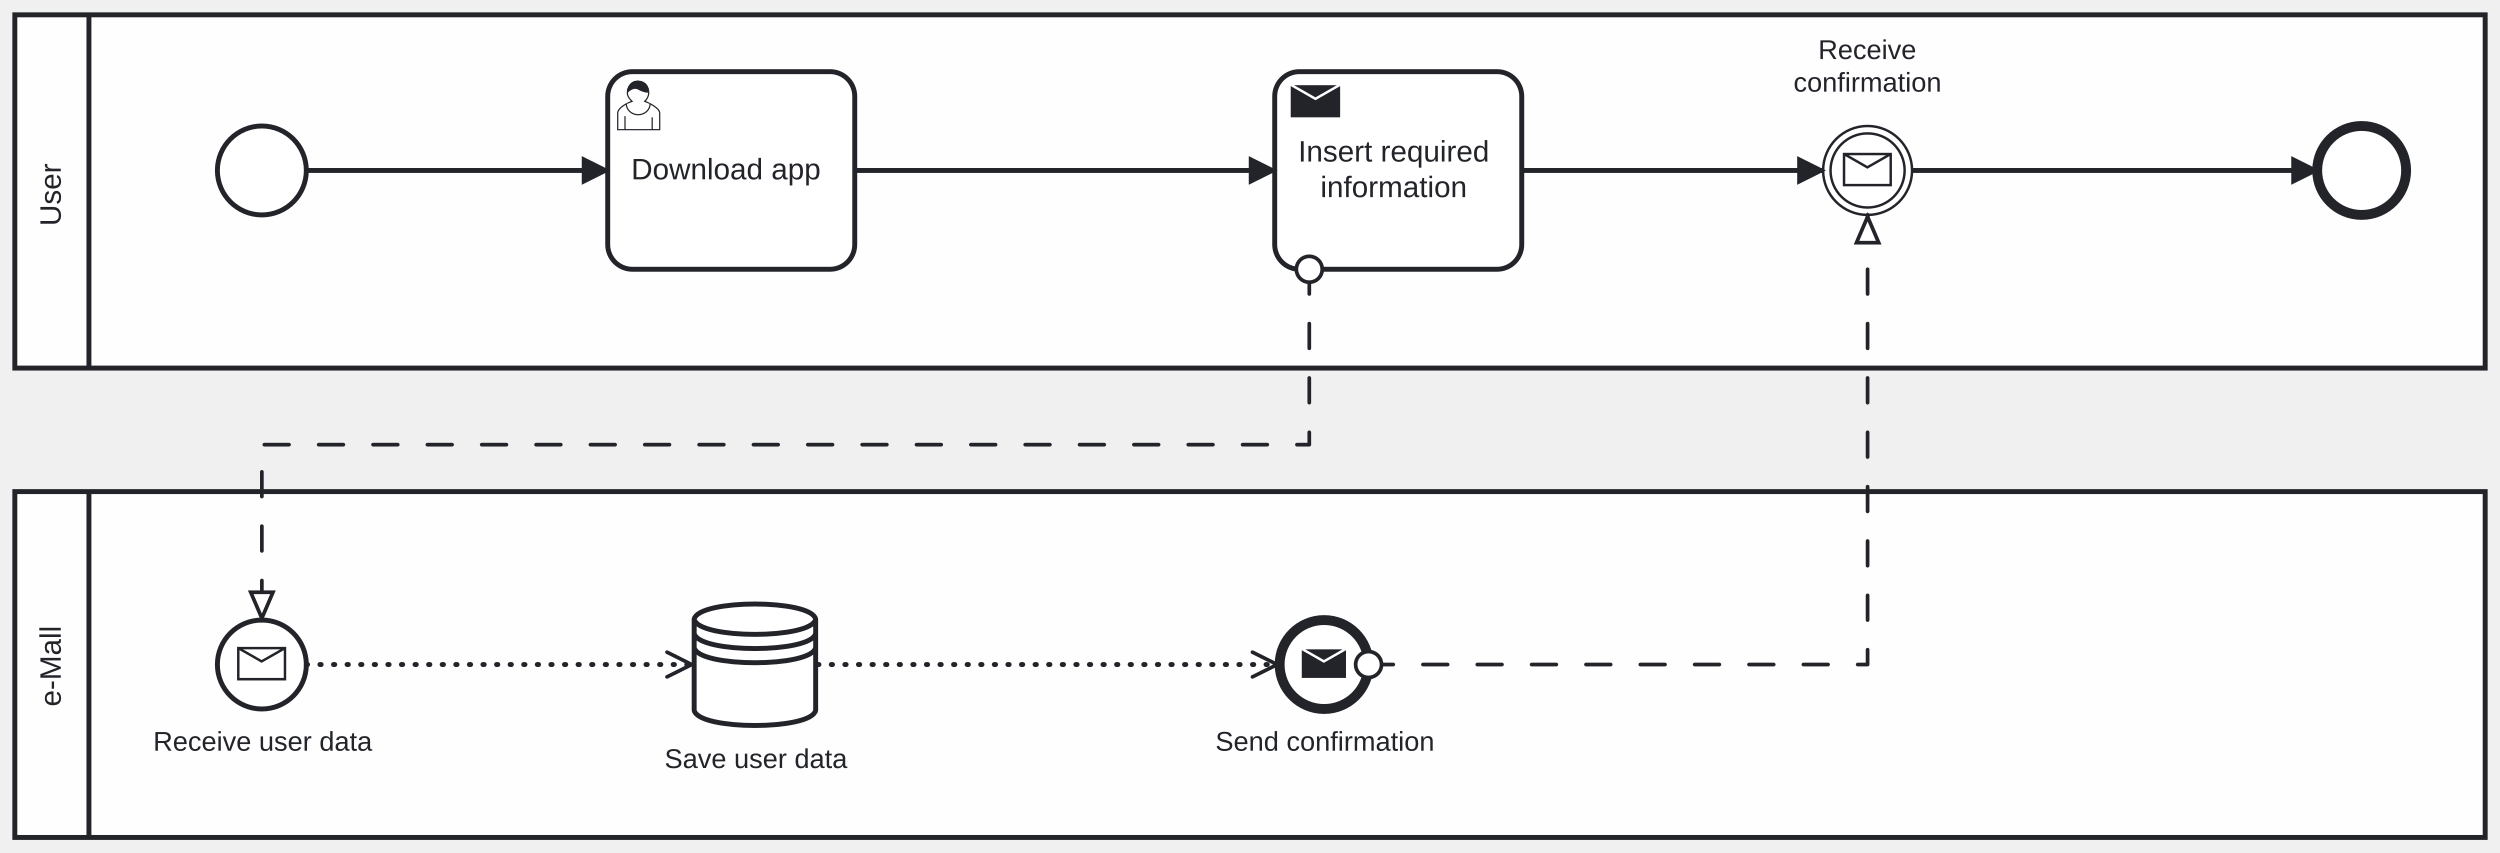
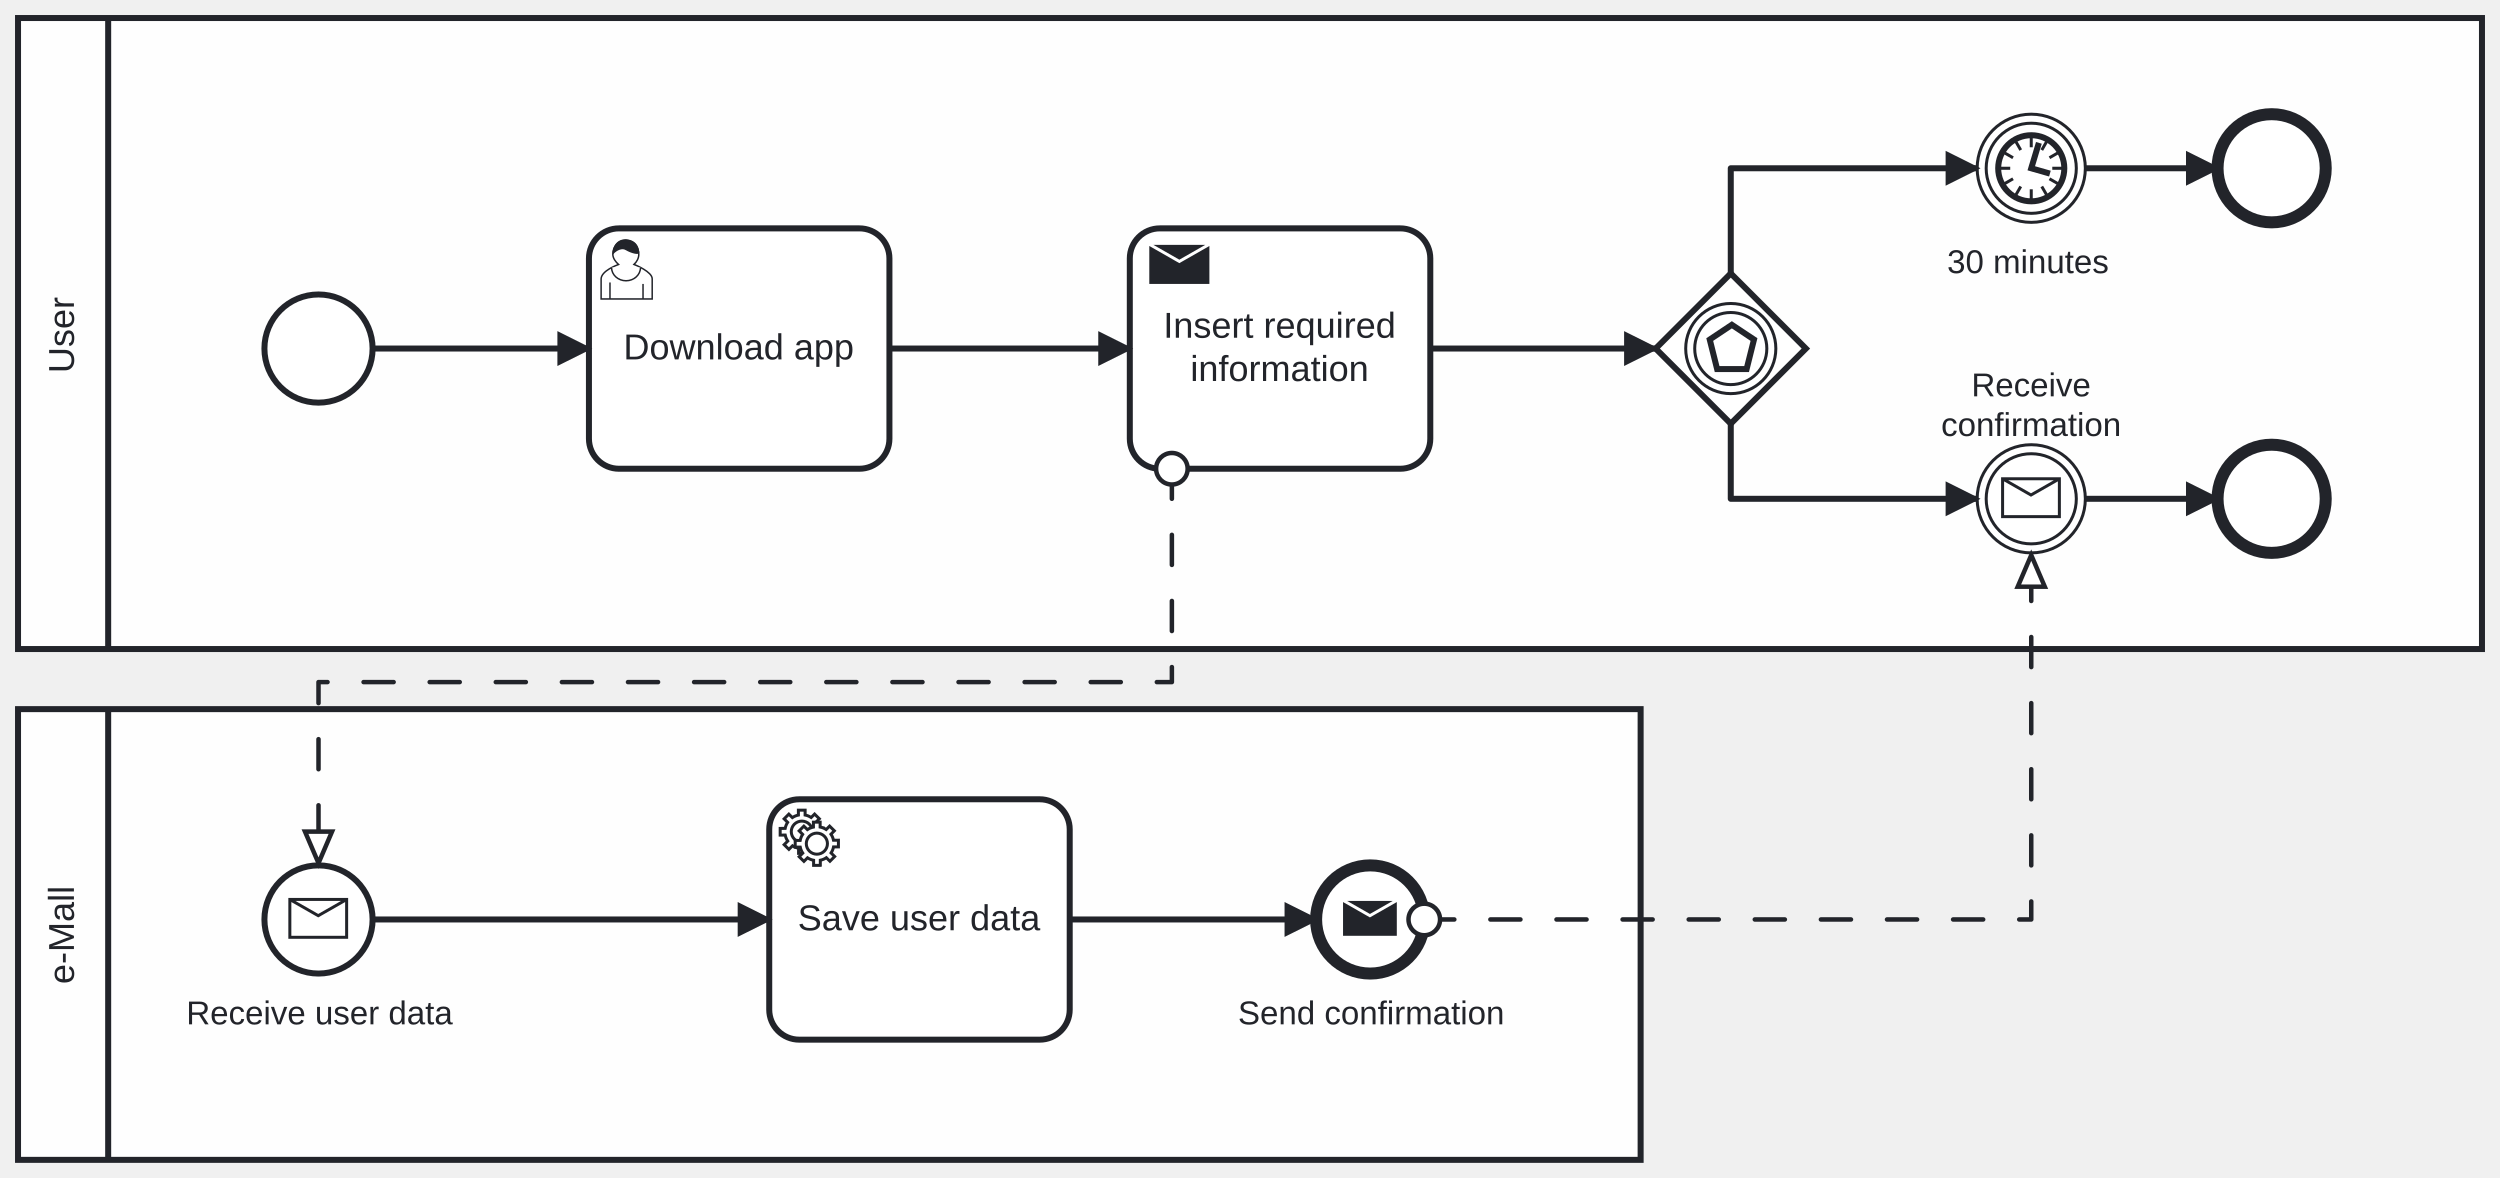
- <svg xmlns="http://www.w3.org/2000/svg" width="1012" height="345" viewBox="174 71 1012 345" version="1.1">
+ <svg xmlns="http://www.w3.org/2000/svg" width="832" height="392" viewBox="174 74 832 392" version="1.1">
  <defs>
-     <marker id="sequenceflow-end-white-hsl_225_10_15_-d8mnkv3muqk7wob5atovrkt5j" viewBox="0 0 20 20" refX="11" refY="10" markerWidth="10" markerHeight="10" orient="auto">
-       <path d="M 1 5 L 11 10 L 1 15 Z" style="fill: rgb(34, 36, 42); stroke-width: 1px; stroke-linecap: round; stroke-dasharray: 10000px, 1px; stroke: rgb(34, 36, 42);" />
+     <marker id="sequenceflow-end-white-hsl_225_10_15_-1q1x2jvhv36dce88lp3qdfdcn" viewBox="0 0 20 20" refX="11" refY="10" markerWidth="10" markerHeight="10" orient="auto">
+       <path d="M 1 5 L 11 10 L 1 15 Z" style="fill: rgb(34, 36, 42); stroke-width: 1px; stroke-linecap: round; stroke-dasharray: 10000, 1; stroke: rgb(34, 36, 42);" />
    </marker>
-     <marker id="association-end-white-hsl_225_10_15_-d8mnkv3muqk7wob5atovrkt5j" viewBox="0 0 20 20" refX="12" refY="10" markerWidth="10" markerHeight="10" orient="auto">
-       <path d="M 1 5 L 11 10 L 1 15" style="fill: none; stroke-width: 1.5px; stroke-linecap: round; stroke-dasharray: 10000px, 1px; stroke: rgb(34, 36, 42);" />
+     <marker id="association-end-white-hsl_225_10_15_-1q1x2jvhv36dce88lp3qdfdcn" viewBox="0 0 20 20" refX="12" refY="10" markerWidth="10" markerHeight="10" orient="auto">
+       <path d="M 1 5 L 11 10 L 1 15" style="fill: none; stroke-width: 1.5px; stroke-linecap: round; stroke-dasharray: 10000, 1; stroke: rgb(34, 36, 42);" />
    </marker>
-     <marker id="messageflow-end-white-hsl_225_10_15_-d8mnkv3muqk7wob5atovrkt5j" viewBox="0 0 20 20" refX="8.5" refY="5" markerWidth="20" markerHeight="20" orient="auto">
-       <path d="m 1 5 l 0 -3 l 7 3 l -7 3 z" style="fill: white; stroke-width: 1px; stroke-linecap: butt; stroke-dasharray: 10000px, 1px; stroke: rgb(34, 36, 42);" />
+     <marker id="messageflow-end-white-hsl_225_10_15_-1q1x2jvhv36dce88lp3qdfdcn" viewBox="0 0 20 20" refX="8.5" refY="5" markerWidth="20" markerHeight="20" orient="auto">
+       <path d="m 1 5 l 0 -3 l 7 3 l -7 3 z" style="fill: white; stroke-width: 1px; stroke-linecap: butt; stroke-dasharray: 10000, 1; stroke: rgb(34, 36, 42);" />
    </marker>
-     <marker id="messageflow-start-white-hsl_225_10_15_-d8mnkv3muqk7wob5atovrkt5j" viewBox="0 0 20 20" refX="6" refY="6" markerWidth="20" markerHeight="20" orient="auto">
-       <circle cx="6" cy="6" r="3.5" style="fill: white; stroke-width: 1px; stroke-linecap: round; stroke-dasharray: 10000px, 1px; stroke: rgb(34, 36, 42);" />
+     <marker id="messageflow-start-white-hsl_225_10_15_-1q1x2jvhv36dce88lp3qdfdcn" viewBox="0 0 20 20" refX="6" refY="6" markerWidth="20" markerHeight="20" orient="auto">
+       <circle cx="6" cy="6" r="3.5" style="fill: white; stroke-width: 1px; stroke-linecap: round; stroke-dasharray: 10000, 1; stroke: rgb(34, 36, 42);" />
    </marker>
  </defs>
  <g class="djs-group">
-     <g class="djs-element djs-shape" data-element-id="Participant_0b6j2oh" transform="matrix(1, 0, 0, 1, 180, 77)" style="display: block;">
-       <g class="djs-visual">
-         <rect x="0" y="0" width="1000" height="143" rx="0" ry="0" style="stroke: rgb(34, 36, 42); stroke-width: 2px; fill: white; fill-opacity: 0.95;" />
-         <polyline points="30,0 30,143 " style="fill: none; stroke: rgb(34, 36, 42); stroke-width: 2px;" />
-         <text style="font-family: Arial, sans-serif; font-size: 12px; font-weight: normal; fill: rgb(34, 36, 42);" lineHeight="1.2" class="djs-label" transform="matrix(-1.83697e-16, -1, 1, -1.83697e-16, 0, 143)">
-           <tspan x="57.5" y="18.6">User</tspan>
-         </text>
-       </g>
-       <rect x="-6" y="-6" rx="3" width="1012" height="155" style="fill: none;" class="djs-outline" />
-       <rect style="fill: none; stroke-opacity: 0; stroke: white; stroke-width: 15px;" class="djs-hit djs-hit-no-move" x="0" y="0" width="1000" height="143" />
-       <rect style="fill: none; stroke-opacity: 0; stroke: white; stroke-width: 15px;" class="djs-hit djs-hit-click-stroke" x="0" y="0" width="1000" height="143" />
-       <rect style="fill: none; stroke-opacity: 0; stroke: white; stroke-width: 15px;" class="djs-hit djs-hit-all" x="0" y="0" width="30" height="143" />
+     <g class="djs-element djs-shape" data-element-id="Participant_0b6j2oh" transform="matrix(1 0 0 1 180 80)" style="display: block;">
+       <g class="djs-visual">
+         <rect x="0" y="0" width="820" height="210" rx="0" ry="0" style="stroke: rgb(34, 36, 42); stroke-width: 2px; fill: white; fill-opacity: 0.95;" />
+         <polyline points="30,0 30,210 " style="fill: none; stroke: rgb(34, 36, 42); stroke-width: 2px;" />
+         <text lineHeight="1.2" class="djs-label" transform="matrix(-1.83697e-16 -1 1 -1.83697e-16 0 210)" style="font-family: Arial, sans-serif; font-size: 12px; font-weight: normal; fill: rgb(34, 36, 42);">
+           <tspan x="91.83" y="18.6">User</tspan>
+         </text>
+       </g>
+       <rect x="-6" y="-6" rx="3" width="832" height="222" class="djs-outline" style="fill: none;" />
+       <rect class="djs-hit djs-hit-no-move" x="0" y="0" width="820" height="210" style="fill: none; stroke-opacity: 0; stroke: white; stroke-width: 15px;" />
+       <rect class="djs-hit djs-hit-click-stroke" x="0" y="0" width="820" height="210" style="fill: none; stroke-opacity: 0; stroke: white; stroke-width: 15px;" />
+       <rect class="djs-hit djs-hit-all" x="0" y="0" width="30" height="210" style="fill: none; stroke-opacity: 0; stroke: white; stroke-width: 15px;" />
    </g>
    <g class="djs-children">
      <g class="djs-group">
-         <g class="djs-element djs-shape" data-element-id="Activity_0htmbsj" transform="matrix(1, 0, 0, 1, 420, 100)" style="display: block;">
+         <g class="djs-element djs-shape" data-element-id="Event_11c33mf" transform="matrix(1 0 0 1 262 172)" style="display: block;">
+           <g class="djs-visual">
+             <circle cx="18" cy="18" r="18" style="stroke: rgb(34, 36, 42); stroke-width: 2px; fill: white; fill-opacity: 0.95;" />
+           </g>
+           <rect class="djs-hit djs-hit-all" x="0" y="0" width="36" height="36" style="fill: none; stroke-opacity: 0; stroke: white; stroke-width: 15px;" />
+           <rect x="-6" y="-6" rx="3" width="48" height="48" class="djs-outline" style="fill: none;" />
+         </g>
+       </g>
+       <g class="djs-group">
+         <g class="djs-element djs-shape" data-element-id="Activity_0htmbsj" transform="matrix(1 0 0 1 370 150)" style="display: block;">
          <g class="djs-visual">
            <rect x="0" y="0" width="100" height="80" rx="10" ry="10" style="stroke: rgb(34, 36, 42); stroke-width: 2px; fill: white; fill-opacity: 0.95;" />
-             <text style="font-family: Arial, sans-serif; font-size: 12px; font-weight: normal; fill: rgb(34, 36, 42);" lineHeight="1.2" class="djs-label">
-               <tspan x="9.5" y="43.6">Download app</tspan>
+             <text lineHeight="1.2" class="djs-label" style="font-family: Arial, sans-serif; font-size: 12px; font-weight: normal; fill: rgb(34, 36, 42);">
+               <tspan x="11.476" y="43.6">Download app</tspan>
            </text>
            <path d="m 15,12 c 0.909,-0.845 1.594,-2.049 1.594,-3.385 0,-2.554 -1.805,-4.622 -4.357,-4.622 -2.552,0 -4.288,2.068 -4.288,4.622 0,1.348 0.974,2.562 1.896,3.405 -0.529,0.187 -5.669,2.097 -5.794,4.756 v 6.718 h 17 v -6.718 c 0,-2.298 -5.528,-4.595 -6.051,-4.776 zm -8,6 l 0,5.5 m 11,0 l 0,-5" style="fill: white; stroke-width: 0.5px; stroke: rgb(34, 36, 42);" />
            <path d="m 15,12 m 2.162,1.009 c 0,2.447 -2.158,4.431 -4.821,4.431 -2.665,0 -4.822,-1.981 -4.822,-4.431 " style="fill: white; stroke-width: 0.5px; stroke: rgb(34, 36, 42);" />
            <path d="m 15,12 m -6.9,-3.80 c 0,0 2.251,-2.358 4.274,-1.177 2.024,1.181 4.221,1.537 4.124,0.965 -0.098,-0.57 -0.117,-3.791 -4.191,-4.136 -3.575,0.001 -4.208,3.367 -4.207,4.348 z" style="fill: rgb(34, 36, 42); stroke-width: 0.5px; stroke: rgb(34, 36, 42);" />
          </g>
-           <rect style="fill: none; stroke-opacity: 0; stroke: white; stroke-width: 15px;" class="djs-hit djs-hit-all" x="0" y="0" width="100" height="80" />
-           <rect x="-6" y="-6" rx="3" width="112" height="92" style="fill: none;" class="djs-outline" />
-         </g>
-       </g>
-       <g class="djs-group">
-         <g class="djs-element djs-shape" data-element-id="Activity_1p8clp5" transform="matrix(1, 0, 0, 1, 690, 100)" style="display: block;">
+           <rect class="djs-hit djs-hit-all" x="0" y="0" width="100" height="80" style="fill: none; stroke-opacity: 0; stroke: white; stroke-width: 15px;" />
+           <rect x="-6" y="-6" rx="3" width="112" height="92" class="djs-outline" style="fill: none;" />
+         </g>
+       </g>
+       <g class="djs-group">
+         <g class="djs-element djs-shape" data-element-id="Activity_1p8clp5" transform="matrix(1 0 0 1 550 150)" style="display: block;">
          <g class="djs-visual">
            <rect x="0" y="0" width="100" height="80" rx="10" ry="10" style="stroke: rgb(34, 36, 42); stroke-width: 2px; fill: white; fill-opacity: 0.95;" />
-             <text style="font-family: Arial, sans-serif; font-size: 12px; font-weight: normal; fill: rgb(34, 36, 42);" lineHeight="1.2" class="djs-label">
-               <tspan x="9.5" y="36.4">Insert required </tspan>
-               <tspan x="18.5" y="50.8">information</tspan>
+             <text lineHeight="1.2" class="djs-label" style="font-family: Arial, sans-serif; font-size: 12px; font-weight: normal; fill: rgb(34, 36, 42);">
+               <tspan x="11.15" y="36.4">Insert required </tspan>
+               <tspan x="20.156" y="50.8">information</tspan>
            </text>
            <path d="m 5.985,4.998 l 0,14 l 21,0 l 0,-14 z l 10.5,6 l 10.5,-6" style="fill: rgb(34, 36, 42); stroke-width: 1px; stroke: white;" />
          </g>
-           <rect style="fill: none; stroke-opacity: 0; stroke: white; stroke-width: 15px;" class="djs-hit djs-hit-all" x="0" y="0" width="100" height="80" />
-           <rect x="-6" y="-6" rx="3" width="112" height="92" style="fill: none;" class="djs-outline" />
-         </g>
-       </g>
-       <g class="djs-group">
-         <g class="djs-element djs-shape" data-element-id="Event_15t6i8r" transform="matrix(1, 0, 0, 1, 912, 122)" style="display: block;">
+           <rect class="djs-hit djs-hit-all" x="0" y="0" width="100" height="80" style="fill: none; stroke-opacity: 0; stroke: white; stroke-width: 15px;" />
+           <rect x="-6" y="-6" rx="3" width="112" height="92" class="djs-outline" style="fill: none;" />
+         </g>
+       </g>
+       <g class="djs-group">
+         <g class="djs-element djs-shape" data-element-id="Gateway_097qzzl" transform="matrix(1 0 0 1 725 165)" style="display: block;">
+           <g class="djs-visual">
+             <polygon points="25,0 50,25 25,50 0,25" style="stroke: rgb(34, 36, 42); stroke-width: 2px; fill: white; fill-opacity: 0.95;" />
+             <circle cx="25" cy="25" r="15" style="stroke: rgb(34, 36, 42); stroke-width: 1px; fill: none;" />
+             <circle cx="25" cy="25" r="12" style="stroke: rgb(34, 36, 42); stroke-width: 1px; fill: none;" />
+             <path d="m 18,22 7.364,-4.909 7.364,4.909 -2.455,9.818 -9.818,0 z" style="fill: none; stroke-width: 2px; stroke: rgb(34, 36, 42);" />
+           </g>
+           <rect class="djs-hit djs-hit-all" x="0" y="0" width="50" height="50" style="fill: none; stroke-opacity: 0; stroke: white; stroke-width: 15px;" />
+           <rect x="-6" y="-6" rx="3" width="62" height="62" class="djs-outline" style="fill: none;" />
+         </g>
+       </g>
+       <g class="djs-group">
+         <g class="djs-element djs-shape" data-element-id="Event_0awhjdv" transform="matrix(1 0 0 1 832 112)" style="display: block;">
+           <g class="djs-visual">
+             <circle cx="18" cy="18" r="18" style="stroke: rgb(34, 36, 42); stroke-width: 1px; fill: white; fill-opacity: 0.95;" />
+             <circle cx="18" cy="18" r="15" style="stroke: rgb(34, 36, 42); stroke-width: 1px; fill: none;" />
+             <circle cx="18" cy="18" r="11" style="stroke: rgb(34, 36, 42); stroke-width: 2px; fill: white;" />
+             <path d="M 18,18 l 2.25,-7.5 m -2.25,7.5 l 5.25,1.5 " style="fill: none; stroke-width: 2px; stroke: rgb(34, 36, 42); stroke-linecap: square;" />
+             <path d="M 18,18 m 0,7.5 l -0,2.25 " transform="rotate(0,18,18)" style="fill: none; stroke-width: 1px; stroke: rgb(34, 36, 42); stroke-linecap: square;" />
+             <path d="M 18,18 m 0,7.5 l -0,2.25 " transform="rotate(30,18,18)" style="fill: none; stroke-width: 1px; stroke: rgb(34, 36, 42); stroke-linecap: square;" />
+             <path d="M 18,18 m 0,7.5 l -0,2.25 " transform="rotate(60,18,18)" style="fill: none; stroke-width: 1px; stroke: rgb(34, 36, 42); stroke-linecap: square;" />
+             <path d="M 18,18 m 0,7.5 l -0,2.25 " transform="rotate(90,18,18)" style="fill: none; stroke-width: 1px; stroke: rgb(34, 36, 42); stroke-linecap: square;" />
+             <path d="M 18,18 m 0,7.5 l -0,2.25 " transform="rotate(120,18,18)" style="fill: none; stroke-width: 1px; stroke: rgb(34, 36, 42); stroke-linecap: square;" />
+             <path d="M 18,18 m 0,7.5 l -0,2.25 " transform="rotate(150,18,18)" style="fill: none; stroke-width: 1px; stroke: rgb(34, 36, 42); stroke-linecap: square;" />
+             <path d="M 18,18 m 0,7.5 l -0,2.25 " transform="rotate(180,18,18)" style="fill: none; stroke-width: 1px; stroke: rgb(34, 36, 42); stroke-linecap: square;" />
+             <path d="M 18,18 m 0,7.5 l -0,2.25 " transform="rotate(210,18,18)" style="fill: none; stroke-width: 1px; stroke: rgb(34, 36, 42); stroke-linecap: square;" />
+             <path d="M 18,18 m 0,7.5 l -0,2.25 " transform="rotate(240,18,18)" style="fill: none; stroke-width: 1px; stroke: rgb(34, 36, 42); stroke-linecap: square;" />
+             <path d="M 18,18 m 0,7.5 l -0,2.25 " transform="rotate(270,18,18)" style="fill: none; stroke-width: 1px; stroke: rgb(34, 36, 42); stroke-linecap: square;" />
+             <path d="M 18,18 m 0,7.5 l -0,2.25 " transform="rotate(300,18,18)" style="fill: none; stroke-width: 1px; stroke: rgb(34, 36, 42); stroke-linecap: square;" />
+             <path d="M 18,18 m 0,7.5 l -0,2.25 " transform="rotate(330,18,18)" style="fill: none; stroke-width: 1px; stroke: rgb(34, 36, 42); stroke-linecap: square;" />
+           </g>
+           <rect class="djs-hit djs-hit-all" x="0" y="0" width="36" height="36" style="fill: none; stroke-opacity: 0; stroke: white; stroke-width: 15px;" />
+           <rect x="-6" y="-6" rx="3" width="48" height="48" class="djs-outline" style="fill: none;" />
+         </g>
+       </g>
+       <g class="djs-group">
+         <g class="djs-element djs-shape" data-element-id="Event_15t6i8r" transform="matrix(1 0 0 1 832 222)" style="display: block;">
          <g class="djs-visual">
            <circle cx="18" cy="18" r="18" style="stroke: rgb(34, 36, 42); stroke-width: 1px; fill: white; fill-opacity: 0.95;" />
            <circle cx="18" cy="18" r="15" style="stroke: rgb(34, 36, 42); stroke-width: 1px; fill: none;" />
            <path d="m 8.46,11.34 l 0,12.6 l 18.9,0 l 0,-12.6 z l 9.45,5.4 l 9.45,-5.4" style="fill: white; stroke-width: 1px; stroke: rgb(34, 36, 42);" />
          </g>
-           <rect style="fill: none; stroke-opacity: 0; stroke: white; stroke-width: 15px;" class="djs-hit djs-hit-all" x="0" y="0" width="36" height="36" />
-           <rect x="-6" y="-6" rx="3" width="48" height="48" style="fill: none;" class="djs-outline" />
-         </g>
-       </g>
-       <g class="djs-group">
-         <g class="djs-element djs-shape" data-element-id="Event_15t6i8r_label" transform="matrix(1, 0, 0, 1, 900, 85)" style="display: block;">
-           <g class="djs-visual">
-             <text style="font-family: Arial, sans-serif; font-size: 11px; font-weight: normal; fill: rgb(34, 36, 42);" lineHeight="1.2" class="djs-label">
-               <tspan x="10" y="9.9">Receive </tspan>
-               <tspan x="0" y="23.1">confirmation</tspan>
-             </text>
-           </g>
-           <rect style="fill: none; stroke-opacity: 0; stroke: white; stroke-width: 15px;" class="djs-hit djs-hit-all" x="0" y="0" width="60" height="27" />
-           <rect x="-6" y="-6" rx="3" width="72" height="39" style="fill: none;" class="djs-outline" />
-         </g>
-       </g>
-       <g class="djs-group">
-         <g class="djs-element djs-shape" data-element-id="Event_1wep323" transform="matrix(1, 0, 0, 1, 1112, 122)" style="display: block;">
+           <rect class="djs-hit djs-hit-all" x="0" y="0" width="36" height="36" style="fill: none; stroke-opacity: 0; stroke: white; stroke-width: 15px;" />
+           <rect x="-6" y="-6" rx="3" width="48" height="48" class="djs-outline" style="fill: none;" />
+         </g>
+       </g>
+       <g class="djs-group">
+         <g class="djs-element djs-shape" data-element-id="Event_1wep323" transform="matrix(1 0 0 1 912 222)" style="display: block;">
          <g class="djs-visual">
            <circle cx="18" cy="18" r="18" style="stroke: rgb(34, 36, 42); stroke-width: 4px; fill: white; fill-opacity: 0.95;" />
          </g>
-           <rect style="fill: none; stroke-opacity: 0; stroke: white; stroke-width: 15px;" class="djs-hit djs-hit-all" x="0" y="0" width="36" height="36" />
-           <rect x="-6" y="-6" rx="3" width="48" height="48" style="fill: none;" class="djs-outline" />
-         </g>
-       </g>
-       <g class="djs-group">
-         <g class="djs-element djs-shape" data-element-id="Event_11c33mf" transform="matrix(1, 0, 0, 1, 262, 122)" style="display: block;">
-           <g class="djs-visual">
-             <circle cx="18" cy="18" r="18" style="stroke: rgb(34, 36, 42); stroke-width: 2px; fill: white; fill-opacity: 0.95;" />
-           </g>
-           <rect style="fill: none; stroke-opacity: 0; stroke: white; stroke-width: 15px;" class="djs-hit djs-hit-all" x="0" y="0" width="36" height="36" />
-           <rect x="-6" y="-6" rx="3" width="48" height="48" style="fill: none;" class="djs-outline" />
+           <rect class="djs-hit djs-hit-all" x="0" y="0" width="36" height="36" style="fill: none; stroke-opacity: 0; stroke: white; stroke-width: 15px;" />
+           <rect x="-6" y="-6" rx="3" width="48" height="48" class="djs-outline" style="fill: none;" />
+         </g>
+       </g>
+       <g class="djs-group">
+         <g class="djs-element djs-shape" data-element-id="Event_1cxc6k6" transform="matrix(1 0 0 1 912 112)" style="display: block;">
+           <g class="djs-visual">
+             <circle cx="18" cy="18" r="18" style="stroke: rgb(34, 36, 42); stroke-width: 4px; fill: white; fill-opacity: 0.95;" />
+           </g>
+           <rect class="djs-hit djs-hit-all" x="0" y="0" width="36" height="36" style="fill: none; stroke-opacity: 0; stroke: white; stroke-width: 15px;" />
+           <rect x="-6" y="-6" rx="3" width="48" height="48" class="djs-outline" style="fill: none;" />
+         </g>
+       </g>
+       <g class="djs-group">
+         <g class="djs-element djs-connection" data-element-id="Flow_0c7tlce" style="display: block;">
+           <g class="djs-visual">
+             <path d="m  298,190L370,190 " style="fill: none; stroke-width: 2px; stroke: rgb(34, 36, 42); stroke-linejoin: round; marker-end: url('#sequenceflow-end-white-hsl_225_10_15_-1q1x2jvhv36dce88lp3qdfdcn');" />
+           </g>
+           <polyline points="298,190 370,190 " class="djs-hit djs-hit-stroke" style="fill: none; stroke-opacity: 0; stroke: white; stroke-width: 15px;" />
+           <rect x="292" y="184" rx="3" width="84" height="12" class="djs-outline" style="fill: none;" />
        </g>
      </g>
      <g class="djs-group">
        <g class="djs-element djs-connection" data-element-id="Flow_111bv77" style="display: block;">
          <g class="djs-visual">
-             <path d="m  520,140L690,140 " style="fill: none; stroke-width: 2px; stroke: rgb(34, 36, 42); stroke-linejoin: round; marker-end: url('#sequenceflow-end-white-hsl_225_10_15_-d8mnkv3muqk7wob5atovrkt5j');" />
-           </g>
-           <polyline points="520,140 690,140 " style="fill: none; stroke-opacity: 0; stroke: white; stroke-width: 15px;" class="djs-hit djs-hit-stroke" />
-           <rect x="514" y="134" rx="3" width="182" height="12" style="fill: none;" class="djs-outline" />
-         </g>
-       </g>
-       <g class="djs-group">
-         <g class="djs-element djs-connection" data-element-id="Flow_1vc3put" style="display: block;">
-           <g class="djs-visual">
-             <path d="m  790,140L912,140 " style="fill: none; stroke-width: 2px; stroke: rgb(34, 36, 42); stroke-linejoin: round; marker-end: url('#sequenceflow-end-white-hsl_225_10_15_-d8mnkv3muqk7wob5atovrkt5j');" />
-           </g>
-           <polyline points="790,140 912,140 " style="fill: none; stroke-opacity: 0; stroke: white; stroke-width: 15px;" class="djs-hit djs-hit-stroke" />
-           <rect x="784" y="134" rx="3" width="134" height="12" style="fill: none;" class="djs-outline" />
+             <path d="m  470,190L550,190 " style="fill: none; stroke-width: 2px; stroke: rgb(34, 36, 42); stroke-linejoin: round; marker-end: url('#sequenceflow-end-white-hsl_225_10_15_-1q1x2jvhv36dce88lp3qdfdcn');" />
+           </g>
+           <polyline points="470,190 550,190 " class="djs-hit djs-hit-stroke" style="fill: none; stroke-opacity: 0; stroke: white; stroke-width: 15px;" />
+           <rect x="464" y="184" rx="3" width="92" height="12" class="djs-outline" style="fill: none;" />
+         </g>
+       </g>
+       <g class="djs-group">
+         <g class="djs-element djs-connection" data-element-id="Flow_0y83m7a" style="display: block;">
+           <g class="djs-visual">
+             <path d="m  650,190L725,190 " style="fill: none; stroke-width: 2px; stroke: rgb(34, 36, 42); stroke-linejoin: round; marker-end: url('#sequenceflow-end-white-hsl_225_10_15_-1q1x2jvhv36dce88lp3qdfdcn');" />
+           </g>
+           <polyline points="650,190 725,190 " class="djs-hit djs-hit-stroke" style="fill: none; stroke-opacity: 0; stroke: white; stroke-width: 15px;" />
+           <rect x="644" y="184" rx="3" width="87" height="12" class="djs-outline" style="fill: none;" />
+         </g>
+       </g>
+       <g class="djs-group">
+         <g class="djs-element djs-connection" data-element-id="Flow_1j98q18" style="display: block;">
+           <g class="djs-visual">
+             <path d="m  750,215L750,240 L832,240 " style="fill: none; stroke-width: 2px; stroke: rgb(34, 36, 42); stroke-linejoin: round; marker-end: url('#sequenceflow-end-white-hsl_225_10_15_-1q1x2jvhv36dce88lp3qdfdcn');" />
+           </g>
+           <polyline points="750,215 750,240 832,240 " class="djs-hit djs-hit-stroke" style="fill: none; stroke-opacity: 0; stroke: white; stroke-width: 15px;" />
+           <rect x="744" y="209" rx="3" width="94" height="37" class="djs-outline" style="fill: none;" />
+         </g>
+       </g>
+       <g class="djs-group">
+         <g class="djs-element djs-connection" data-element-id="Flow_1cfoqw9" style="display: block;">
+           <g class="djs-visual">
+             <path d="m  750,165L750,130 L832,130 " style="fill: none; stroke-width: 2px; stroke: rgb(34, 36, 42); stroke-linejoin: round; marker-end: url('#sequenceflow-end-white-hsl_225_10_15_-1q1x2jvhv36dce88lp3qdfdcn');" />
+           </g>
+           <polyline points="750,165 750,130 832,130 " class="djs-hit djs-hit-stroke" style="fill: none; stroke-opacity: 0; stroke: white; stroke-width: 15px;" />
+           <rect x="744" y="124" rx="3" width="94" height="47" class="djs-outline" style="fill: none;" />
+         </g>
+       </g>
+       <g class="djs-group">
+         <g class="djs-element djs-connection" data-element-id="Flow_1h62qac" style="display: block;">
+           <g class="djs-visual">
+             <path d="m  868,130L912,130 " style="fill: none; stroke-width: 2px; stroke: rgb(34, 36, 42); stroke-linejoin: round; marker-end: url('#sequenceflow-end-white-hsl_225_10_15_-1q1x2jvhv36dce88lp3qdfdcn');" />
+           </g>
+           <polyline points="868,130 912,130 " class="djs-hit djs-hit-stroke" style="fill: none; stroke-opacity: 0; stroke: white; stroke-width: 15px;" />
+           <rect x="862" y="124" rx="3" width="56" height="12" class="djs-outline" style="fill: none;" />
        </g>
      </g>
      <g class="djs-group">
        <g class="djs-element djs-connection" data-element-id="Flow_17g3u9d" style="display: block;">
          <g class="djs-visual">
-             <path d="m  948,140L1112,140 " style="fill: none; stroke-width: 2px; stroke: rgb(34, 36, 42); stroke-linejoin: round; marker-end: url('#sequenceflow-end-white-hsl_225_10_15_-d8mnkv3muqk7wob5atovrkt5j');" />
-           </g>
-           <polyline points="948,140 1112,140 " style="fill: none; stroke-opacity: 0; stroke: white; stroke-width: 15px;" class="djs-hit djs-hit-stroke" />
-           <rect x="942" y="134" rx="3" width="176" height="12" style="fill: none;" class="djs-outline" />
-         </g>
-       </g>
-       <g class="djs-group">
-         <g class="djs-element djs-connection" data-element-id="Flow_0c7tlce" style="display: block;">
-           <g class="djs-visual">
-             <path d="m  298,140L420,140 " style="fill: none; stroke-width: 2px; stroke: rgb(34, 36, 42); stroke-linejoin: round; marker-end: url('#sequenceflow-end-white-hsl_225_10_15_-d8mnkv3muqk7wob5atovrkt5j');" />
-           </g>
-           <polyline points="298,140 420,140 " style="fill: none; stroke-opacity: 0; stroke: white; stroke-width: 15px;" class="djs-hit djs-hit-stroke" />
-           <rect x="292" y="134" rx="3" width="134" height="12" style="fill: none;" class="djs-outline" />
-         </g>
-       </g>
-     </g>
-   </g>
-   <g class="djs-group">
-     <g class="djs-element djs-shape" data-element-id="Participant_0ljsp6z" transform="matrix(1, 0, 0, 1, 180, 270)" style="display: block;">
-       <g class="djs-visual">
-         <rect x="0" y="0" width="1000" height="140" rx="0" ry="0" style="stroke: rgb(34, 36, 42); stroke-width: 2px; fill: white; fill-opacity: 0.95;" />
-         <polyline points="30,0 30,140 " style="fill: none; stroke: rgb(34, 36, 42); stroke-width: 2px;" />
-         <text style="font-family: Arial, sans-serif; font-size: 12px; font-weight: normal; fill: rgb(34, 36, 42);" lineHeight="1.2" class="djs-label" transform="matrix(-1.83697e-16, -1, 1, -1.83697e-16, 0, 140)">
-           <tspan x="53" y="18.6">e-Mall</tspan>
-         </text>
-       </g>
-       <rect style="fill: none; stroke-opacity: 0; stroke: white; stroke-width: 15px;" class="djs-hit djs-hit-no-move" x="0" y="0" width="1000" height="140" />
-       <rect style="fill: none; stroke-opacity: 0; stroke: white; stroke-width: 15px;" class="djs-hit djs-hit-click-stroke" x="0" y="0" width="1000" height="140" />
-       <rect style="fill: none; stroke-opacity: 0; stroke: white; stroke-width: 15px;" class="djs-hit djs-hit-all" x="0" y="0" width="30" height="140" />
-       <rect x="-6" y="-6" rx="3" width="1012" height="152" style="fill: none;" class="djs-outline" />
+             <path d="m  868,240L912,240 " style="fill: none; stroke-width: 2px; stroke: rgb(34, 36, 42); stroke-linejoin: round; marker-end: url('#sequenceflow-end-white-hsl_225_10_15_-1q1x2jvhv36dce88lp3qdfdcn');" />
+           </g>
+           <polyline points="868,240 912,240 " class="djs-hit djs-hit-stroke" style="fill: none; stroke-opacity: 0; stroke: white; stroke-width: 15px;" />
+           <rect x="862" y="234" rx="3" width="56" height="12" class="djs-outline" style="fill: none;" />
+         </g>
+       </g>
+     </g>
+   </g>
+   <g class="djs-group">
+     <g class="djs-element djs-shape" data-element-id="Participant_0ljsp6z" transform="matrix(1 0 0 1 180 310)" style="display: block;">
+       <g class="djs-visual">
+         <rect x="0" y="0" width="540" height="150" rx="0" ry="0" style="stroke: rgb(34, 36, 42); stroke-width: 2px; fill: white; fill-opacity: 0.95;" />
+         <polyline points="30,0 30,150 " style="fill: none; stroke: rgb(34, 36, 42); stroke-width: 2px;" />
+         <text lineHeight="1.2" class="djs-label" transform="matrix(-1.83697e-16 -1 1 -1.83697e-16 0 150)" style="font-family: Arial, sans-serif; font-size: 12px; font-weight: normal; fill: rgb(34, 36, 42);">
+           <tspan x="58.497" y="18.6">e-Mall</tspan>
+         </text>
+       </g>
+       <rect x="-6" y="-6" rx="3" width="552" height="162" class="djs-outline" style="fill: none;" />
+       <rect class="djs-hit djs-hit-no-move" x="0" y="0" width="540" height="150" style="fill: none; stroke-opacity: 0; stroke: white; stroke-width: 15px;" />
+       <rect class="djs-hit djs-hit-click-stroke" x="0" y="0" width="540" height="150" style="fill: none; stroke-opacity: 0; stroke: white; stroke-width: 15px;" />
+       <rect class="djs-hit djs-hit-all" x="0" y="0" width="30" height="150" style="fill: none; stroke-opacity: 0; stroke: white; stroke-width: 15px;" />
    </g>
    <g class="djs-children">
      <g class="djs-group">
-         <g class="djs-element djs-shape" data-element-id="Event_0hrwgjm" transform="matrix(1, 0, 0, 1, 262, 322)" style="display: block;">
+         <g class="djs-element djs-shape" data-element-id="Event_0hrwgjm" transform="matrix(1 0 0 1 262 362)" style="display: block;">
          <g class="djs-visual">
            <circle cx="18" cy="18" r="18" style="stroke: rgb(34, 36, 42); stroke-width: 2px; fill: white; fill-opacity: 0.95;" />
            <path d="m 8.46,11.34 l 0,12.6 l 18.9,0 l 0,-12.6 z l 9.45,5.4 l 9.45,-5.4" style="fill: white; stroke-width: 1px; stroke: rgb(34, 36, 42);" />
          </g>
-           <rect style="fill: none; stroke-opacity: 0; stroke: white; stroke-width: 15px;" class="djs-hit djs-hit-all" x="0" y="0" width="36" height="36" />
-           <rect x="-6" y="-6" rx="3" width="48" height="48" style="fill: none;" class="djs-outline" />
-         </g>
-       </g>
-       <g class="djs-group">
-         <g class="djs-element djs-shape" data-element-id="Event_0hrwgjm_label" transform="matrix(1, 0, 0, 1, 236, 365)" style="display: block;">
-           <g class="djs-visual">
-             <text style="font-family: Arial, sans-serif; font-size: 11px; font-weight: normal; fill: rgb(34, 36, 42);" lineHeight="1.2" class="djs-label">
-               <tspan x="0" y="9.9">Receive user data</tspan>
+           <rect class="djs-hit djs-hit-all" x="0" y="0" width="36" height="36" style="fill: none; stroke-opacity: 0; stroke: white; stroke-width: 15px;" />
+           <rect x="-6" y="-6" rx="3" width="48" height="48" class="djs-outline" style="fill: none;" />
+         </g>
+       </g>
+       <g class="djs-group">
+         <g class="djs-element djs-shape" data-element-id="Activity_0vzvrx5" transform="matrix(1 0 0 1 430 340)" style="display: block;">
+           <g class="djs-visual">
+             <rect x="0" y="0" width="100" height="80" rx="10" ry="10" style="stroke: rgb(34, 36, 42); stroke-width: 2px; fill: white; fill-opacity: 0.95;" />
+             <text lineHeight="1.2" class="djs-label" style="font-family: Arial, sans-serif; font-size: 12px; font-weight: normal; fill: rgb(34, 36, 42);">
+               <tspan x="9.478" y="43.6">Save user data</tspan>
            </text>
-           </g>
-           <rect style="fill: none; stroke-opacity: 0; stroke: white; stroke-width: 15px;" class="djs-hit djs-hit-all" x="0" y="0" width="89" height="14" />
-           <rect x="-6" y="-6" rx="3" width="101" height="26" style="fill: none;" class="djs-outline" />
-         </g>
-       </g>
-       <g class="djs-group">
-         <g class="djs-element djs-shape" data-element-id="DataStoreReference_1snnzi5" transform="matrix(1, 0, 0, 1, 455, 315)" style="display: block;">
-           <g class="djs-visual">
-             <path d="m  0,6.65 l  0,36.885 c  1.639,8.197 47.541,8.197  49.18,0 l  0,-36.885 c -1.639,-8.197 -47.541,-8.197 -49.18,0c  1.639,8.197 47.541,8.197  49.18,0 m  -49.18,5.738c  1.639,8.197 47.541,8.197 49.18,0m  -49.18,5.738c  1.639,8.197 47.541,8.197  49.18,0" style="fill: white; stroke-width: 2px; stroke: rgb(34, 36, 42); fill-opacity: 0.95;" />
-           </g>
-           <rect style="fill: none; stroke-opacity: 0; stroke: white; stroke-width: 15px;" class="djs-hit djs-hit-all" x="0" y="0" width="50" height="50" />
-           <rect x="-6" y="-6" rx="3" width="62" height="62" style="fill: none;" class="djs-outline" />
-         </g>
-       </g>
-       <g class="djs-group">
-         <g class="djs-element djs-shape" data-element-id="DataStoreReference_1snnzi5_label" transform="matrix(1, 0, 0, 1, 443, 372)" style="display: block;">
-           <g class="djs-visual">
-             <text style="font-family: Arial, sans-serif; font-size: 11px; font-weight: normal; fill: rgb(34, 36, 42);" lineHeight="1.2" class="djs-label">
-               <tspan x="0" y="9.9">Save user data</tspan>
-             </text>
-           </g>
-           <rect style="fill: none; stroke-opacity: 0; stroke: white; stroke-width: 15px;" class="djs-hit djs-hit-all" x="0" y="0" width="75" height="14" />
-           <rect x="-6" y="-6" rx="3" width="87" height="26" style="fill: none;" class="djs-outline" />
-         </g>
-       </g>
-       <g class="djs-group">
-         <g class="djs-element djs-shape" data-element-id="Event_1urjwe1" transform="matrix(1, 0, 0, 1, 692, 322)" style="display: block;">
+             <path d="m 12,18 v -1.713 c 0.352,-0.07 0.704,-0.178 1.048,-0.321 0.344,-0.145 0.666,-0.321 0.966,-0.521 l 1.194,1.18 1.567,-1.577 -1.195,-1.18 c 0.403,-0.614 0.683,-1.299 0.825,-2.018 l 1.622,-0.01 v -2.22 l -1.637,0.01 c -0.073,-0.352 -0.178,-0.7 -0.324,-1.044 -0.145,-0.344 -0.321,-0.664 -0.523,-0.962 l 1.131,-1.136 -1.583,-1.563 -1.13,1.136 c -0.614,-0.401 -1.303,-0.681 -2.023,-0.822 l 0.009,-1.619 h -2.241 l 0.004,1.631 c -0.354,0.074 -0.705,0.18 -1.05,0.324 -0.344,0.144 -0.665,0.321 -0.964,0.52 l -1.17,-1.158 -1.567,1.579 1.168,1.157 c -0.403,0.613 -0.683,1.298 -0.825,2.017 l -1.659,0.003 v 2.222 l 1.672,-0.006 c 0.073,0.351 0.18,0.702 0.324,1.045 0.145,0.344 0.321,0.664 0.523,0.961 l -1.199,1.197 1.584,1.56 1.196,-1.193 c 0.614,0.403 1.303,0.682 2.023,0.823 l 7.19e-4,1.699 h 2.227 z m 0.221,-3.996 c -1.789,0.75 -3.858,-0.093 -4.61,-1.874 -0.752,-1.783 0.091,-3.846 1.88,-4.596 1.788,-0.749 3.857,0.093 4.609,1.874 0.752,1.782 -0.091,3.846 -1.88,4.596 z" style="fill: white; stroke-width: 1px; stroke: rgb(34, 36, 42);" />
+             <path d="m 17.2,18 c -1.789,0.75 -3.858,-0.093 -4.61,-1.874 -0.752,-1.783 0.091,-3.846 1.88,-4.596 1.788,-0.749 3.857,0.093 4.609,1.874 0.752,1.782 -0.091,3.846 -1.88,4.596 z" style="fill: white; stroke-width: 0px; stroke: rgb(34, 36, 42);" />
+             <path d="m 17,22 v -1.713 c 0.352,-0.07 0.704,-0.178 1.048,-0.321 0.344,-0.145 0.666,-0.321 0.966,-0.521 l 1.194,1.18 1.567,-1.577 -1.195,-1.18 c 0.403,-0.614 0.683,-1.299 0.825,-2.018 l 1.622,-0.01 v -2.22 l -1.637,0.01 c -0.073,-0.352 -0.178,-0.7 -0.324,-1.044 -0.145,-0.344 -0.321,-0.664 -0.523,-0.962 l 1.131,-1.136 -1.583,-1.563 -1.13,1.136 c -0.614,-0.401 -1.303,-0.681 -2.023,-0.822 l 0.009,-1.619 h -2.241 l 0.004,1.631 c -0.354,0.074 -0.705,0.18 -1.05,0.324 -0.344,0.144 -0.665,0.321 -0.964,0.52 l -1.17,-1.158 -1.567,1.579 1.168,1.157 c -0.403,0.613 -0.683,1.298 -0.825,2.017 l -1.659,0.003 v 2.222 l 1.672,-0.006 c 0.073,0.351 0.18,0.702 0.324,1.045 0.145,0.344 0.321,0.664 0.523,0.961 l -1.199,1.197 1.584,1.56 1.196,-1.193 c 0.614,0.403 1.303,0.682 2.023,0.823 l 7.19e-4,1.699 h 2.227 z m 0.221,-3.996 c -1.789,0.75 -3.858,-0.093 -4.61,-1.874 -0.752,-1.783 0.091,-3.846 1.88,-4.596 1.788,-0.749 3.857,0.093 4.609,1.874 0.752,1.782 -0.091,3.846 -1.88,4.596 z" style="fill: white; stroke-width: 1px; stroke: rgb(34, 36, 42);" />
+           </g>
+           <rect class="djs-hit djs-hit-all" x="0" y="0" width="100" height="80" style="fill: none; stroke-opacity: 0; stroke: white; stroke-width: 15px;" />
+           <rect x="-6" y="-6" rx="3" width="112" height="92" class="djs-outline" style="fill: none;" />
+         </g>
+       </g>
+       <g class="djs-group">
+         <g class="djs-element djs-shape" data-element-id="Event_1urjwe1" transform="matrix(1 0 0 1 612 362)" style="display: block;">
          <g class="djs-visual">
            <circle cx="18" cy="18" r="18" style="stroke: rgb(34, 36, 42); stroke-width: 4px; fill: white; fill-opacity: 0.95;" />
            <path d="m 8.46,11.34 l 0,12.6 l 18.9,0 l 0,-12.6 z l 9.45,5.4 l 9.45,-5.4" style="fill: rgb(34, 36, 42); stroke-width: 1px; stroke: white;" />
          </g>
-           <rect style="fill: none; stroke-opacity: 0; stroke: white; stroke-width: 15px;" class="djs-hit djs-hit-all" x="0" y="0" width="36" height="36" />
-           <rect x="-6" y="-6" rx="3" width="48" height="48" style="fill: none;" class="djs-outline" />
-         </g>
-       </g>
-       <g class="djs-group">
-         <g class="djs-element djs-shape" data-element-id="Event_1urjwe1_label" transform="matrix(1, 0, 0, 1, 666, 365)" style="display: block;">
-           <g class="djs-visual">
-             <text style="font-family: Arial, sans-serif; font-size: 11px; font-weight: normal; fill: rgb(34, 36, 42);" lineHeight="1.2" class="djs-label">
-               <tspan x="0" y="9.9">Send confirmation</tspan>
-             </text>
-           </g>
-           <rect style="fill: none; stroke-opacity: 0; stroke: white; stroke-width: 15px;" class="djs-hit djs-hit-all" x="0" y="0" width="88" height="14" />
-           <rect x="-6" y="-6" rx="3" width="100" height="26" style="fill: none;" class="djs-outline" />
-         </g>
-       </g>
-     </g>
-   </g>
-   <g class="djs-group">
-     <g class="djs-element djs-connection" data-element-id="DataOutputAssociation_1mzvnc3" style="display: block;">
-       <g class="djs-visual">
-         <polyline points="298,340 455,340 " style="fill: none; stroke: rgb(34, 36, 42); stroke-width: 2px; stroke-dasharray: 0.5px, 5px; stroke-linecap: round; stroke-linejoin: round; marker-end: url('#association-end-white-hsl_225_10_15_-d8mnkv3muqk7wob5atovrkt5j');" />
-       </g>
-       <polyline points="298,340 455,340 " style="fill: none; stroke-opacity: 0; stroke: white; stroke-width: 15px;" class="djs-hit djs-hit-stroke" />
-       <rect x="292" y="334" rx="3" width="169" height="12" style="fill: none;" class="djs-outline" />
-     </g>
-   </g>
-   <g class="djs-group">
-     <g class="djs-element djs-connection" data-element-id="DataInputAssociation_020truf" style="display: block;">
-       <g class="djs-visual">
-         <polyline points="505,340 692,340 " style="fill: none; stroke: rgb(34, 36, 42); stroke-width: 2px; stroke-dasharray: 0.5px, 5px; stroke-linecap: round; stroke-linejoin: round; marker-end: url('#association-end-white-hsl_225_10_15_-d8mnkv3muqk7wob5atovrkt5j');" />
-       </g>
-       <polyline points="505,340 692,340 " style="fill: none; stroke-opacity: 0; stroke: white; stroke-width: 15px;" class="djs-hit djs-hit-stroke" />
-       <rect x="499" y="334" rx="3" width="199" height="12" style="fill: none;" class="djs-outline" />
+           <rect class="djs-hit djs-hit-all" x="0" y="0" width="36" height="36" style="fill: none; stroke-opacity: 0; stroke: white; stroke-width: 15px;" />
+           <rect x="-6" y="-6" rx="3" width="48" height="48" class="djs-outline" style="fill: none;" />
+         </g>
+       </g>
+       <g class="djs-group">
+         <g class="djs-element djs-connection" data-element-id="Flow_0hd5vf1" style="display: block;">
+           <g class="djs-visual">
+             <path d="m  298,380L430,380 " style="fill: none; stroke-width: 2px; stroke: rgb(34, 36, 42); stroke-linejoin: round; marker-end: url('#sequenceflow-end-white-hsl_225_10_15_-1q1x2jvhv36dce88lp3qdfdcn');" />
+           </g>
+           <polyline points="298,380 430,380 " class="djs-hit djs-hit-stroke" style="fill: none; stroke-opacity: 0; stroke: white; stroke-width: 15px;" />
+           <rect x="292" y="374" rx="3" width="144" height="12" class="djs-outline" style="fill: none;" />
+         </g>
+       </g>
+       <g class="djs-group">
+         <g class="djs-element djs-connection" data-element-id="Flow_0azfzsy" style="display: block;">
+           <g class="djs-visual">
+             <path d="m  530,380L612,380 " style="fill: none; stroke-width: 2px; stroke: rgb(34, 36, 42); stroke-linejoin: round; marker-end: url('#sequenceflow-end-white-hsl_225_10_15_-1q1x2jvhv36dce88lp3qdfdcn');" />
+           </g>
+           <polyline points="530,380 612,380 " class="djs-hit djs-hit-stroke" style="fill: none; stroke-opacity: 0; stroke: white; stroke-width: 15px;" />
+           <rect x="524" y="374" rx="3" width="94" height="12" class="djs-outline" style="fill: none;" />
+         </g>
+       </g>
+     </g>
+   </g>
+   <g class="djs-group">
+     <g class="djs-element djs-shape" data-element-id="Event_0hrwgjm_label" transform="matrix(1 0 0 1 236 405)" style="display: block;">
+       <g class="djs-visual">
+         <text lineHeight="1.2" class="djs-label" style="font-family: Arial, sans-serif; font-size: 11px; font-weight: normal; fill: rgb(34, 36, 42);">
+           <tspan x="0" y="9.9">Receive user data</tspan>
+         </text>
+       </g>
+       <rect class="djs-hit djs-hit-all" x="0" y="0" width="89" height="14" style="fill: none; stroke-opacity: 0; stroke: white; stroke-width: 15px;" />
+       <rect x="-6" y="-6" rx="3" width="101" height="26" class="djs-outline" style="fill: none;" />
+     </g>
+   </g>
+   <g class="djs-group">
+     <g class="djs-element djs-shape" data-element-id="Event_15t6i8r_label" transform="matrix(1 0 0 1 820 196)" style="display: block;">
+       <g class="djs-visual">
+         <text lineHeight="1.2" class="djs-label" style="font-family: Arial, sans-serif; font-size: 11px; font-weight: normal; fill: rgb(34, 36, 42);">
+           <tspan x="10.086" y="9.9">Receive </tspan>
+           <tspan x="0" y="23.1">confirmation</tspan>
+         </text>
+       </g>
+       <rect class="djs-hit djs-hit-all" x="0" y="0" width="60" height="27" style="fill: none; stroke-opacity: 0; stroke: white; stroke-width: 15px;" />
+       <rect x="-6" y="-6" rx="3" width="72" height="39" class="djs-outline" style="fill: none;" />
+     </g>
+   </g>
+   <g class="djs-group">
+     <g class="djs-element djs-shape" data-element-id="Event_0awhjdv_label" transform="matrix(1 0 0 1 822 155)" style="display: block;">
+       <g class="djs-visual">
+         <text lineHeight="1.2" class="djs-label" style="font-family: Arial, sans-serif; font-size: 11px; font-weight: normal; fill: rgb(34, 36, 42);">
+           <tspan x="0" y="9.9">30 minutes</tspan>
+         </text>
+       </g>
+       <rect class="djs-hit djs-hit-all" x="0" y="0" width="55" height="14" style="fill: none; stroke-opacity: 0; stroke: white; stroke-width: 15px;" />
+       <rect x="-6" y="-6" rx="3" width="67" height="26" class="djs-outline" style="fill: none;" />
+     </g>
+   </g>
+   <g class="djs-group">
+     <g class="djs-element djs-shape" data-element-id="Event_1urjwe1_label" transform="matrix(1 0 0 1 586 405)" style="display: block;">
+       <g class="djs-visual">
+         <text lineHeight="1.2" class="djs-label" style="font-family: Arial, sans-serif; font-size: 11px; font-weight: normal; fill: rgb(34, 36, 42);">
+           <tspan x="0" y="9.9">Send confirmation</tspan>
+         </text>
+       </g>
+       <rect class="djs-hit djs-hit-all" x="0" y="0" width="89" height="14" style="fill: none; stroke-opacity: 0; stroke: white; stroke-width: 15px;" />
+       <rect x="-6" y="-6" rx="3" width="101" height="26" class="djs-outline" style="fill: none;" />
    </g>
  </g>
  <g class="djs-group">
    <g class="djs-element djs-connection" data-element-id="Flow_1k9qtkl" style="display: block;">
      <g class="djs-visual">
-         <path d="m  704,180L704,251 L280,251 L280,322 " style="fill: none; stroke-width: 1.5px; stroke: rgb(34, 36, 42); marker-end: url('#messageflow-end-white-hsl_225_10_15_-d8mnkv3muqk7wob5atovrkt5j'); marker-start: url('#messageflow-start-white-hsl_225_10_15_-d8mnkv3muqk7wob5atovrkt5j'); stroke-dasharray: 10px, 12px; stroke-linecap: round; stroke-linejoin: round;" />
-       </g>
-       <polyline points="704,180 704,251 280,251 280,322 " style="fill: none; stroke-opacity: 0; stroke: white; stroke-width: 15px;" class="djs-hit djs-hit-stroke" />
-       <rect x="274" y="174" rx="3" width="436" height="154" style="fill: none;" class="djs-outline" />
+         <path d="m  564,230L564,301 L280,301 L280,362 " style="fill: none; stroke-width: 1.5px; stroke: rgb(34, 36, 42); marker-end: url('#messageflow-end-white-hsl_225_10_15_-1q1x2jvhv36dce88lp3qdfdcn'); marker-start: url('#messageflow-start-white-hsl_225_10_15_-1q1x2jvhv36dce88lp3qdfdcn'); stroke-dasharray: 10, 12; stroke-linecap: round; stroke-linejoin: round;" />
+       </g>
+       <polyline points="564,230 564,301 280,301 280,362 " class="djs-hit djs-hit-stroke" style="fill: none; stroke-opacity: 0; stroke: white; stroke-width: 15px;" />
+       <rect x="274" y="224" rx="3" width="296" height="144" class="djs-outline" style="fill: none;" />
    </g>
  </g>
  <g class="djs-group">
    <g class="djs-element djs-connection" data-element-id="Flow_0rkczzg" style="display: block;">
      <g class="djs-visual">
-         <path d="m  728,340L930,340 L930,158 " style="fill: none; stroke-width: 1.5px; stroke: rgb(34, 36, 42); marker-end: url('#messageflow-end-white-hsl_225_10_15_-d8mnkv3muqk7wob5atovrkt5j'); marker-start: url('#messageflow-start-white-hsl_225_10_15_-d8mnkv3muqk7wob5atovrkt5j'); stroke-dasharray: 10px, 12px; stroke-linecap: round; stroke-linejoin: round;" />
-       </g>
-       <polyline points="728,340 930,340 930,158 " style="fill: none; stroke-opacity: 0; stroke: white; stroke-width: 15px;" class="djs-hit djs-hit-stroke" />
-       <rect x="722" y="152" rx="3" width="214" height="194" style="fill: none;" class="djs-outline" />
+         <path d="m  648,380L850,380 L850,258 " style="fill: none; stroke-width: 1.5px; stroke: rgb(34, 36, 42); marker-end: url('#messageflow-end-white-hsl_225_10_15_-1q1x2jvhv36dce88lp3qdfdcn'); marker-start: url('#messageflow-start-white-hsl_225_10_15_-1q1x2jvhv36dce88lp3qdfdcn'); stroke-dasharray: 10, 12; stroke-linecap: round; stroke-linejoin: round;" />
+       </g>
+       <polyline points="648,380 850,380 850,258 " class="djs-hit djs-hit-stroke" style="fill: none; stroke-opacity: 0; stroke: white; stroke-width: 15px;" />
+       <rect x="642" y="252" rx="3" width="214" height="134" class="djs-outline" style="fill: none;" />
    </g>
  </g>
</svg>
